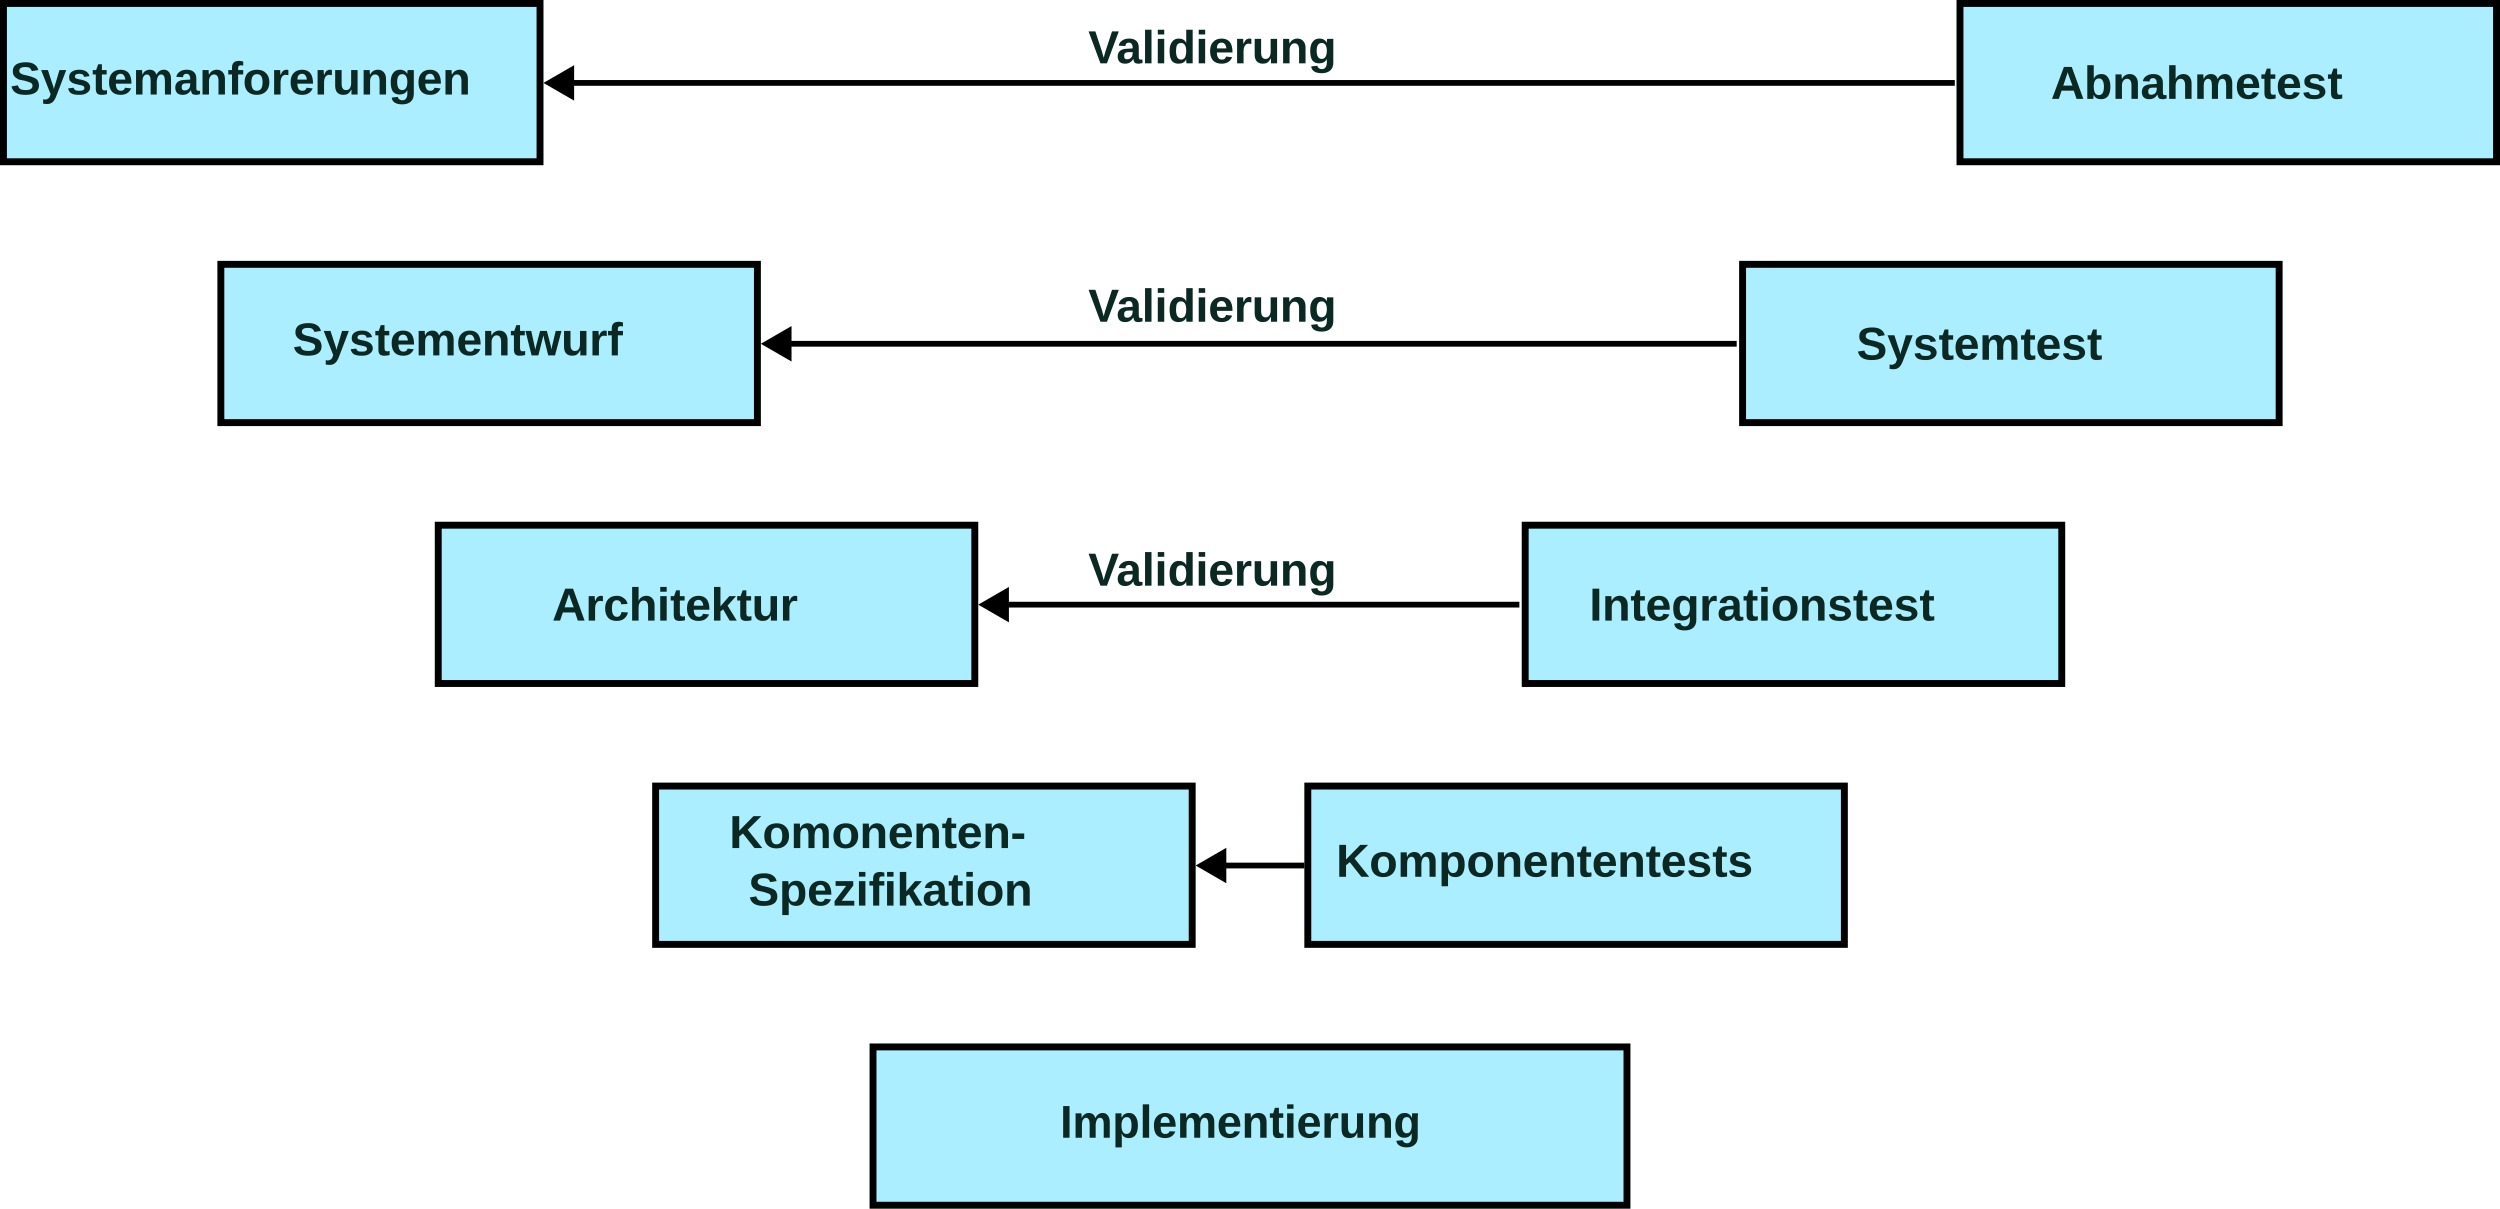
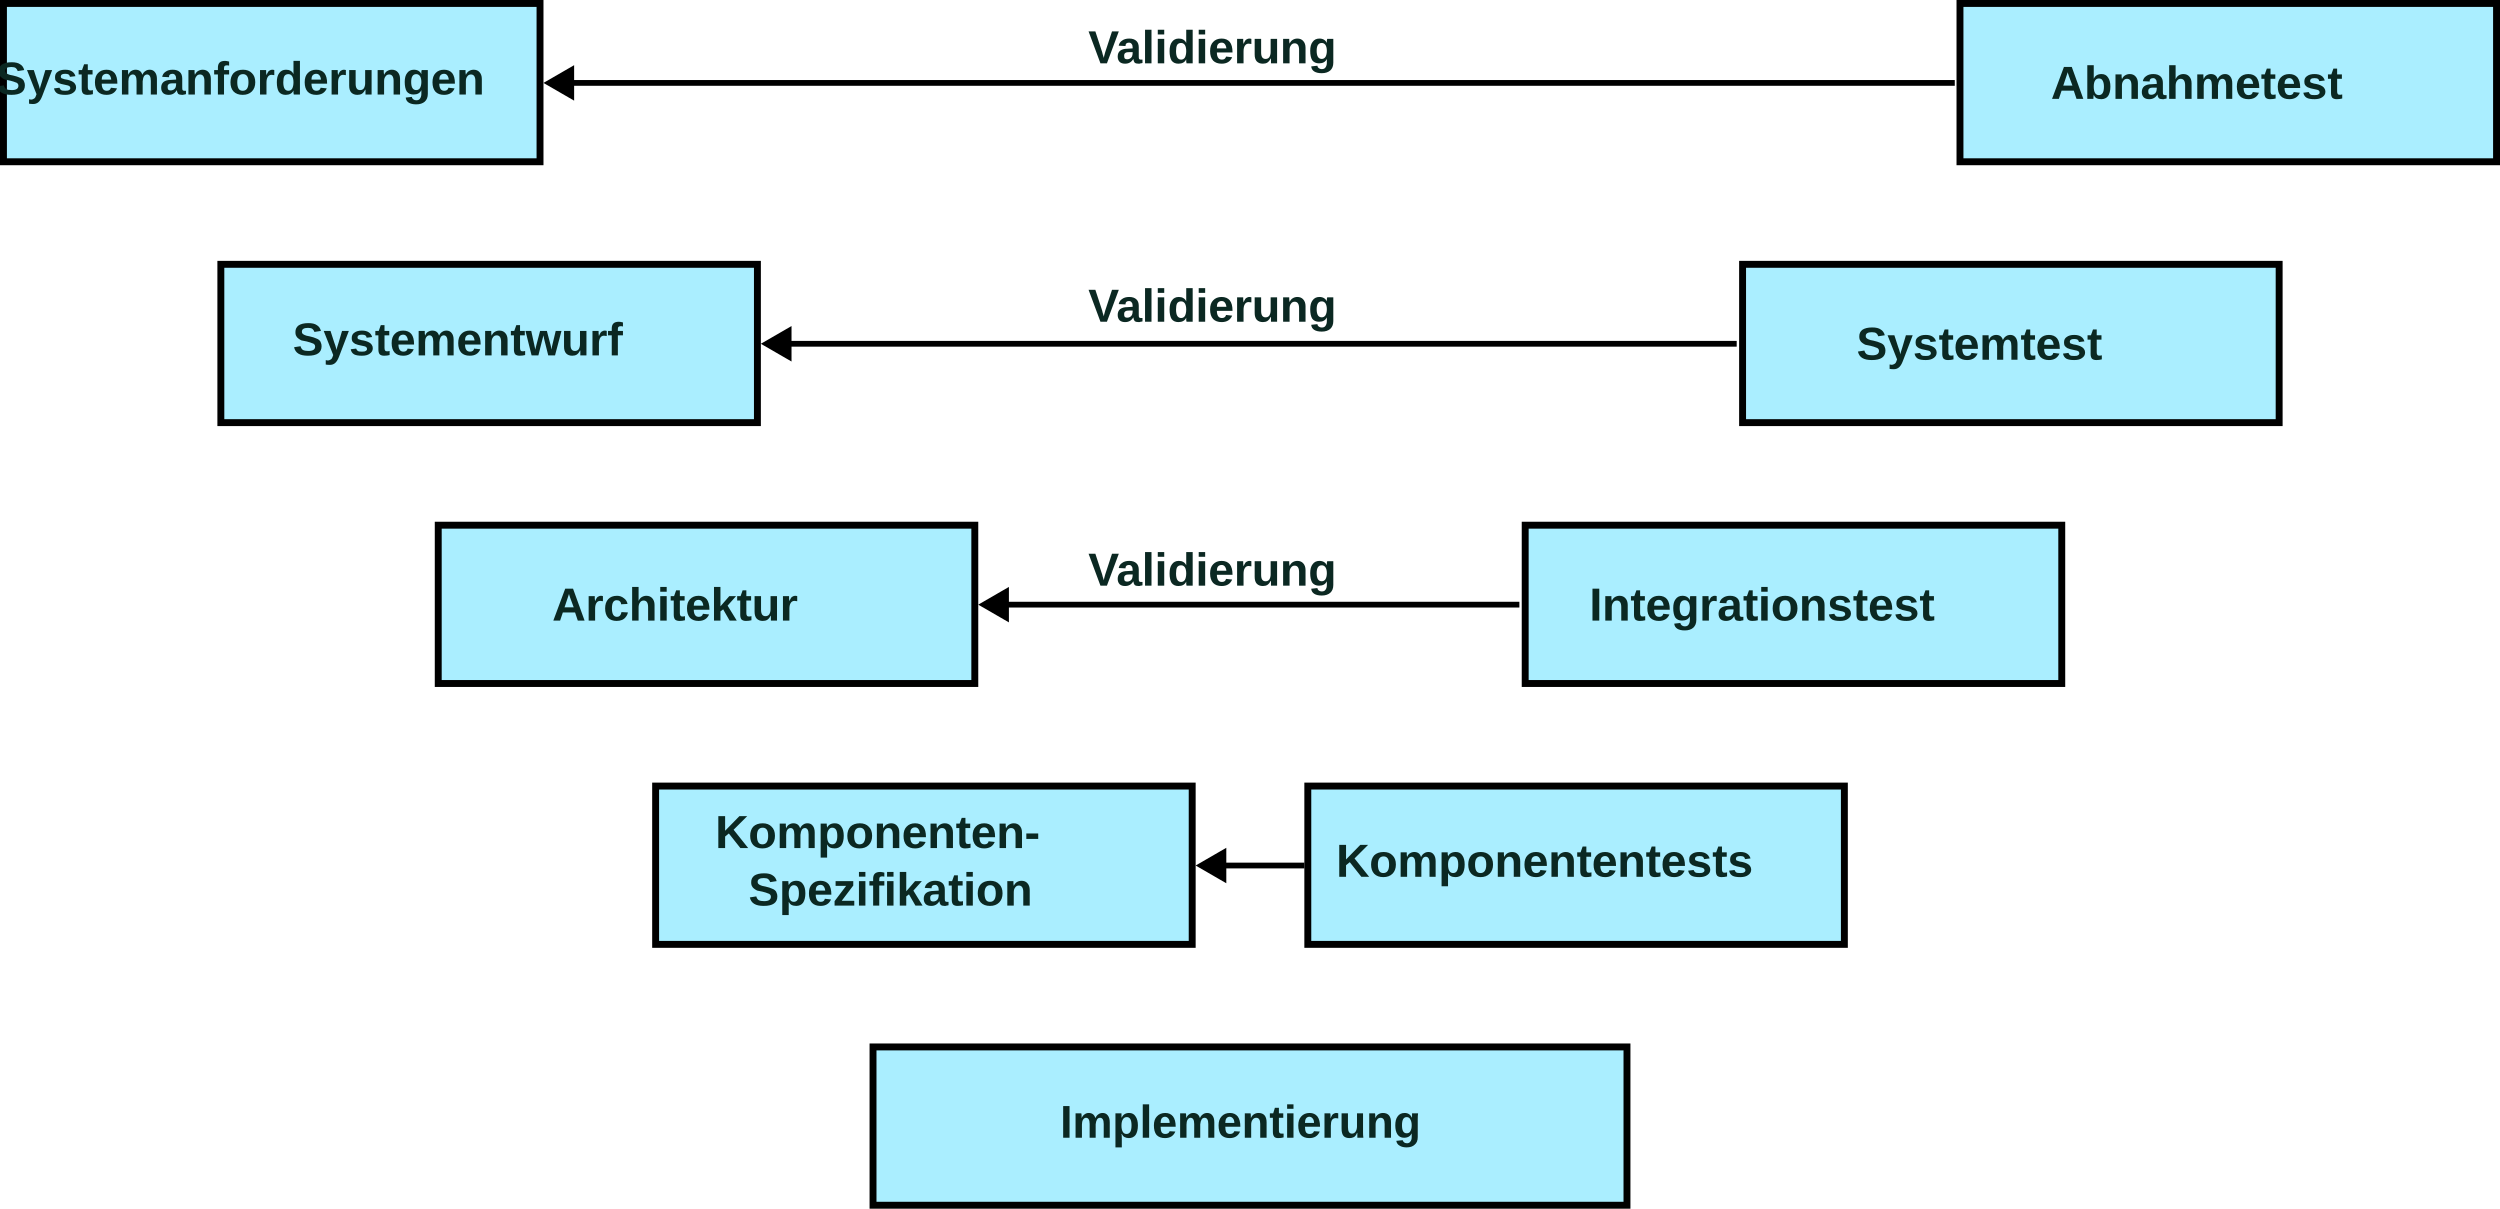
<svg xmlns="http://www.w3.org/2000/svg" width="115mm" height="55.6mm" viewBox="0 0 115 55.6" version="1.1" id="svg1">
  <defs id="defs1">
    <marker style="overflow:visible" id="Triangle" refX="0" refY="0" orient="auto-start-reverse" markerWidth="1" markerHeight="1" viewBox="0 0 1 1" preserveAspectRatio="xMidYMid">
      <path transform="scale(0.5)" style="fill:context-stroke;fill-rule:evenodd;stroke:context-stroke;stroke-width:1pt" d="M 5.77,0 -2.88,5 V -5 Z" id="path135" />
    </marker>
    <rect x="219.274" y="264.478" width="282.02" height="58.698" id="rect6" />
    <marker style="overflow:visible" id="Triangle-9" refX="0" refY="0" orient="auto-start-reverse" markerWidth="1" markerHeight="1" viewBox="0 0 1 1" preserveAspectRatio="xMidYMid">
      <path transform="scale(0.5)" style="fill:context-stroke;fill-rule:evenodd;stroke:context-stroke;stroke-width:1pt" d="M 5.77,0 -2.88,5 V -5 Z" id="path135-4" />
    </marker>
    <marker style="overflow:visible" id="Triangle-9-3" refX="0" refY="0" orient="auto-start-reverse" markerWidth="1" markerHeight="1" viewBox="0 0 1 1" preserveAspectRatio="xMidYMid">
      <path transform="scale(0.5)" style="fill:context-stroke;fill-rule:evenodd;stroke:context-stroke;stroke-width:1pt" d="M 5.77,0 -2.88,5 V -5 Z" id="path135-4-2" />
    </marker>
    <marker style="overflow:visible" id="Triangle-9-3-5" refX="0" refY="0" orient="auto-start-reverse" markerWidth="1" markerHeight="1" viewBox="0 0 1 1" preserveAspectRatio="xMidYMid">
      <path transform="scale(0.5)" style="fill:context-stroke;fill-rule:evenodd;stroke:context-stroke;stroke-width:1pt" d="M 5.77,0 -2.88,5 V -5 Z" id="path135-4-2-8" />
    </marker>
  </defs>
  <g id="layer1" transform="translate(-10,-10)">
    <rect style="fill:#aaeeff;fill-opacity:1;stroke:#000000;stroke-width:0.318;stroke-linecap:square;stroke-miterlimit:8" id="rect1-4-2-9-1-8-0-0" width="24.682" height="7.282" x="10.159" y="10.159" />
    <text xml:space="preserve" style="font-style:normal;font-variant:normal;font-weight:bold;font-stretch:normal;font-size:2.117px;line-height:1.25;font-family:Arial;-inkscape-font-specification:'Arial, Bold';font-variant-ligatures:normal;font-variant-caps:normal;font-variant-numeric:normal;font-variant-east-asian:normal;text-align:center;letter-spacing:0px;word-spacing:0px;text-anchor:middle;fill:#0b2822;stroke-width:0.265" x="22.522" y="14.348" id="text2-4-7-8-5-9-8-0">
-       <tspan id="tspan1" x="22.522" y="14.348">Systemanforerungen</tspan>
+       <tspan id="tspan1" x="22.522" y="14.348">Systemanforderungen</tspan>
    </text>
    <rect style="fill:#aaeeff;fill-opacity:1;stroke:#000000;stroke-width:0.318;stroke-linecap:square;stroke-miterlimit:8" id="rect1-4-2-9-1-8-0-0-2" width="24.682" height="7.282" x="20.159" y="22.159" />
    <text xml:space="preserve" style="font-style:normal;font-variant:normal;font-weight:bold;font-stretch:normal;font-size:2.117px;line-height:1.25;font-family:Arial;-inkscape-font-specification:'Arial, Bold';font-variant-ligatures:normal;font-variant-caps:normal;font-variant-numeric:normal;font-variant-east-asian:normal;text-align:center;letter-spacing:0px;word-spacing:0px;text-anchor:middle;fill:#0b2822;stroke-width:0.265" x="32.522" y="26.348" id="text2-4-7-8-5-9-8-0-0">
      <tspan id="tspan2" x="32.522" y="26.348">Systementwurf</tspan>
    </text>
    <rect style="fill:#aaeeff;fill-opacity:1;stroke:#000000;stroke-width:0.318;stroke-linecap:square;stroke-miterlimit:8" id="rect1-4-2-9-1-8-0-0-2-4" width="24.682" height="7.282" x="30.159" y="34.159" />
    <text xml:space="preserve" style="font-style:normal;font-variant:normal;font-weight:bold;font-stretch:normal;font-size:2.117px;line-height:1.25;font-family:Arial;-inkscape-font-specification:'Arial, Bold';font-variant-ligatures:normal;font-variant-caps:normal;font-variant-numeric:normal;font-variant-east-asian:normal;text-align:center;letter-spacing:0px;word-spacing:0px;text-anchor:middle;fill:#0b2822;stroke-width:0.265" x="42.522" y="38.545" id="text2-4-7-8-5-9-8-0-0-5">
      <tspan id="tspan3" x="42.522" y="38.545">Architektur</tspan>
    </text>
    <rect style="fill:#aaeeff;fill-opacity:1;stroke:#000000;stroke-width:0.318;stroke-linecap:square;stroke-miterlimit:8" id="rect1-4-2-9-1-8-0-0-2-4-56" width="24.682" height="7.282" x="80.159" y="34.159" />
    <text xml:space="preserve" style="font-style:normal;font-variant:normal;font-weight:bold;font-stretch:normal;font-size:2.117px;line-height:1.25;font-family:Arial;-inkscape-font-specification:'Arial, Bold';font-variant-ligatures:normal;font-variant-caps:normal;font-variant-numeric:normal;font-variant-east-asian:normal;text-align:center;letter-spacing:0px;word-spacing:0px;text-anchor:middle;fill:#0b2822;stroke-width:0.265" x="92.522" y="38.545" id="text2-4-7-8-5-9-8-0-0-5-9">
      <tspan id="tspan11" x="92.522" y="38.545">Integrationstest</tspan>
    </text>
    <rect style="fill:#aaeeff;fill-opacity:1;stroke:#000000;stroke-width:0.318;stroke-linecap:square;stroke-miterlimit:8" id="rect1-4-2-9-1-8-0-0-2-4-56-1" width="24.682" height="7.282" x="90.159" y="22.159" />
    <text xml:space="preserve" style="font-style:normal;font-variant:normal;font-weight:bold;font-stretch:normal;font-size:2.117px;line-height:1.25;font-family:Arial;-inkscape-font-specification:'Arial, Bold';font-variant-ligatures:normal;font-variant-caps:normal;font-variant-numeric:normal;font-variant-east-asian:normal;text-align:center;letter-spacing:0px;word-spacing:0px;text-anchor:middle;fill:#0b2822;stroke-width:0.265" x="102.522" y="26.545" id="text2-4-7-8-5-9-8-0-0-5-9-9">
      <tspan id="tspan12" x="102.522" y="26.545">Systemtest</tspan>
    </text>
    <rect style="fill:#aaeeff;fill-opacity:1;stroke:#000000;stroke-width:0.318;stroke-linecap:square;stroke-miterlimit:8" id="rect1-4-2-9-1-8-0-0-2-4-56-1-3" width="24.682" height="7.282" x="100.159" y="10.159" />
    <text xml:space="preserve" style="font-style:normal;font-variant:normal;font-weight:bold;font-stretch:normal;font-size:2.117px;line-height:1.25;font-family:Arial;-inkscape-font-specification:'Arial, Bold';font-variant-ligatures:normal;font-variant-caps:normal;font-variant-numeric:normal;font-variant-east-asian:normal;text-align:center;letter-spacing:0px;word-spacing:0px;text-anchor:middle;fill:#0b2822;stroke-width:0.265" x="112.522" y="14.545" id="text2-4-7-8-5-9-8-0-0-5-9-9-6">
      <tspan id="tspan13" x="112.522" y="14.545">Abnahmetest</tspan>
    </text>
    <text xml:space="preserve" style="font-style:normal;font-variant:normal;font-weight:bold;font-stretch:normal;font-size:2.117px;line-height:1.25;font-family:Arial;-inkscape-font-specification:'Arial, Bold';font-variant-ligatures:normal;font-variant-caps:normal;font-variant-numeric:normal;font-variant-east-asian:normal;text-align:center;letter-spacing:0px;word-spacing:0px;text-anchor:middle;fill:#0b2822;stroke-width:0.265" x="67.235" y="12.915" id="text2-4-7-8-5-9-8-0-0-5-9-9-6-8">
      <tspan id="tspan14" x="67.235" y="12.915">Validierung</tspan>
    </text>
    <text xml:space="preserve" style="font-style:normal;font-variant:normal;font-weight:bold;font-stretch:normal;font-size:2.117px;line-height:1.25;font-family:Arial;-inkscape-font-specification:'Arial, Bold';font-variant-ligatures:normal;font-variant-caps:normal;font-variant-numeric:normal;font-variant-east-asian:normal;text-align:center;letter-spacing:0px;word-spacing:0px;text-anchor:middle;fill:#0b2822;stroke-width:0.265" x="67.235" y="24.798" id="text2-4-7-8-5-9-8-0-0-5-9-9-6-8-9">
      <tspan id="tspan14-4" x="67.235" y="24.798">Validierung</tspan>
    </text>
    <text xml:space="preserve" style="font-style:normal;font-variant:normal;font-weight:bold;font-stretch:normal;font-size:2.117px;line-height:1.25;font-family:Arial;-inkscape-font-specification:'Arial, Bold';font-variant-ligatures:normal;font-variant-caps:normal;font-variant-numeric:normal;font-variant-east-asian:normal;text-align:center;letter-spacing:0px;word-spacing:0px;text-anchor:middle;fill:#0b2822;stroke-width:0.265" x="67.235" y="36.94" id="text2-4-7-8-5-9-8-0-0-5-9-9-6-8-9-6">
      <tspan id="tspan14-4-0" x="67.235" y="36.94">Validierung</tspan>
    </text>
    <rect style="fill:#aaeeff;fill-opacity:1;stroke:#000000;stroke-width:0.318;stroke-linecap:square;stroke-miterlimit:8" id="rect1-4-2-9-1-8-0-0-2-4-5" width="34.682" height="7.282" x="50.159" y="58.159" />
    <text xml:space="preserve" style="font-style:normal;font-variant:normal;font-weight:bold;font-stretch:normal;font-size:2.088px;line-height:1.25;font-family:Arial;-inkscape-font-specification:'Arial, Bold';font-variant-ligatures:normal;font-variant-caps:normal;font-variant-numeric:normal;font-variant-east-asian:normal;text-align:center;letter-spacing:0px;word-spacing:0px;text-anchor:middle;fill:#0b2822;stroke-width:0.265" x="69.423" y="61.502" id="text2-4-7-8-5-9-8-0-0-5-5" transform="scale(0.9866419,1.013539)">
      <tspan id="tspan8" x="69.423" y="61.502" style="stroke-width:0.265">Implementierung</tspan>
    </text>
    <rect style="fill:#aaeeff;fill-opacity:1;stroke:#000000;stroke-width:0.318;stroke-linecap:square;stroke-miterlimit:8" id="rect1-4-2-9-1-8-0-0-2-4-8" width="24.682" height="7.282" x="40.159" y="46.159" />
    <text xml:space="preserve" style="font-style:normal;font-variant:normal;font-weight:bold;font-stretch:normal;font-size:2.117px;line-height:1.25;font-family:Arial;-inkscape-font-specification:'Arial, Bold';font-variant-ligatures:normal;font-variant-caps:normal;font-variant-numeric:normal;font-variant-east-asian:normal;text-align:center;letter-spacing:0px;word-spacing:0px;text-anchor:middle;fill:#0b2822;stroke-width:0.265" x="52.429" y="49.01" id="text2-4-7-8-5-9-8-0-0-5-1">
-       <tspan id="tspan4" x="52.429" y="49.01">Komonenten-</tspan>
+       <tspan id="tspan4" x="52.429" y="49.01">Komponenten-</tspan>
      <tspan id="tspan5" x="52.429" y="51.656">Spezifikation</tspan>
    </text>
    <rect style="fill:#aaeeff;fill-opacity:1;stroke:#000000;stroke-width:0.318;stroke-linecap:square;stroke-miterlimit:8" id="rect1-4-2-9-1-8-0-0-2-4-8-5" width="24.682" height="7.282" x="70.159" y="46.159" />
    <text xml:space="preserve" style="font-style:normal;font-variant:normal;font-weight:bold;font-stretch:normal;font-size:2.117px;line-height:1.25;font-family:Arial;-inkscape-font-specification:'Arial, Bold';font-variant-ligatures:normal;font-variant-caps:normal;font-variant-numeric:normal;font-variant-east-asian:normal;text-align:center;letter-spacing:0px;word-spacing:0px;text-anchor:middle;fill:#0b2822;stroke-width:0.265" x="82.522" y="50.333" id="text2-4-7-8-5-9-8-0-0-5-1-3">
      <tspan id="tspan10" x="82.522" y="50.333">Komponententests</tspan>
    </text>
    <text xml:space="preserve" transform="scale(0.2645833)" id="text6" style="font-style:normal;font-weight:normal;font-size:40px;line-height:1.25;font-family:sans-serif;letter-spacing:0px;word-spacing:0px;white-space:pre;shape-inside:url(#rect6);display:inline;fill:#000000;fill-opacity:1;stroke:none" />
    <path style="fill:none;stroke:#000000;stroke-width:0.265px;stroke-linecap:butt;stroke-linejoin:miter;stroke-opacity:1;marker-end:url(#Triangle)" d="M 70.003,49.814 H 65.94" id="path13" />
    <path style="fill:none;stroke:#000000;stroke-width:0.265px;stroke-linecap:butt;stroke-linejoin:miter;stroke-opacity:1;marker-end:url(#Triangle-9)" d="M 79.891,37.814 H 55.94" id="path13-3" />
    <path style="fill:none;stroke:#000000;stroke-width:0.265px;stroke-linecap:butt;stroke-linejoin:miter;stroke-opacity:1;marker-end:url(#Triangle-9-3)" d="M 89.888,25.814 H 45.94" id="path13-3-5" />
    <path style="fill:none;stroke:#000000;stroke-width:0.265px;stroke-linecap:butt;stroke-linejoin:miter;stroke-opacity:1;marker-end:url(#Triangle-9-3-5)" d="M 99.92,13.814 H 35.94" id="path13-3-5-3" />
  </g>
</svg>
